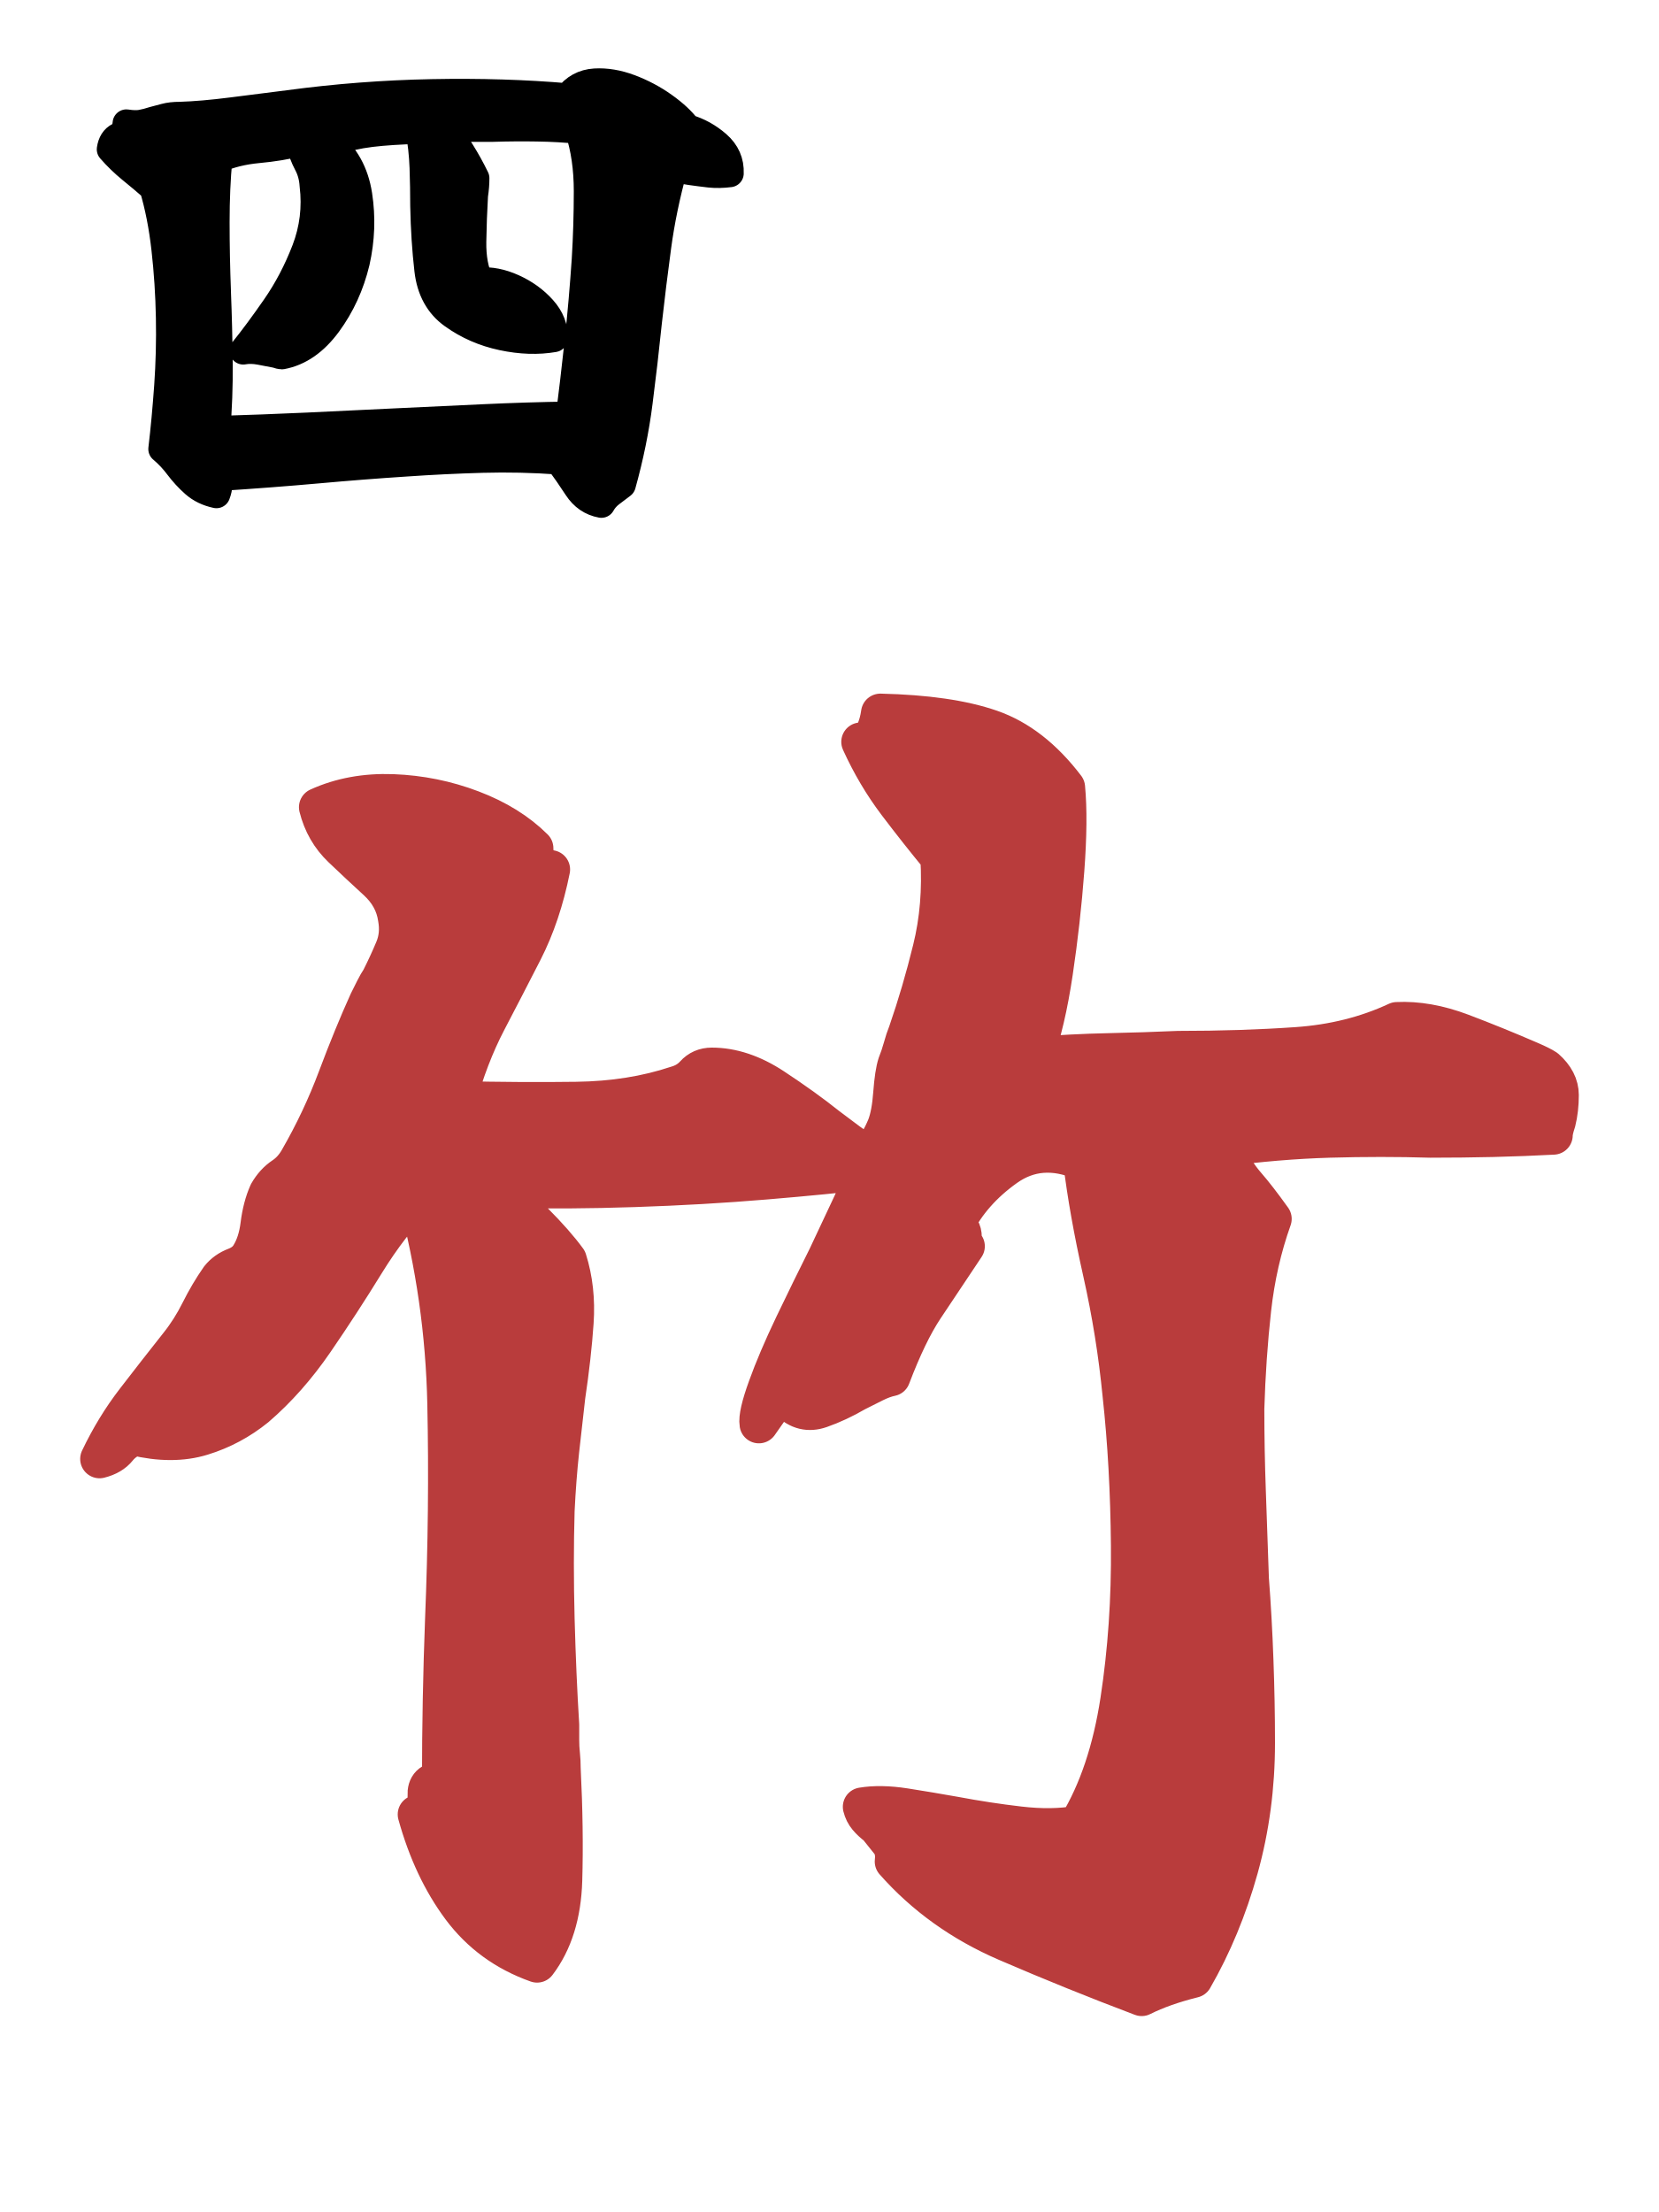
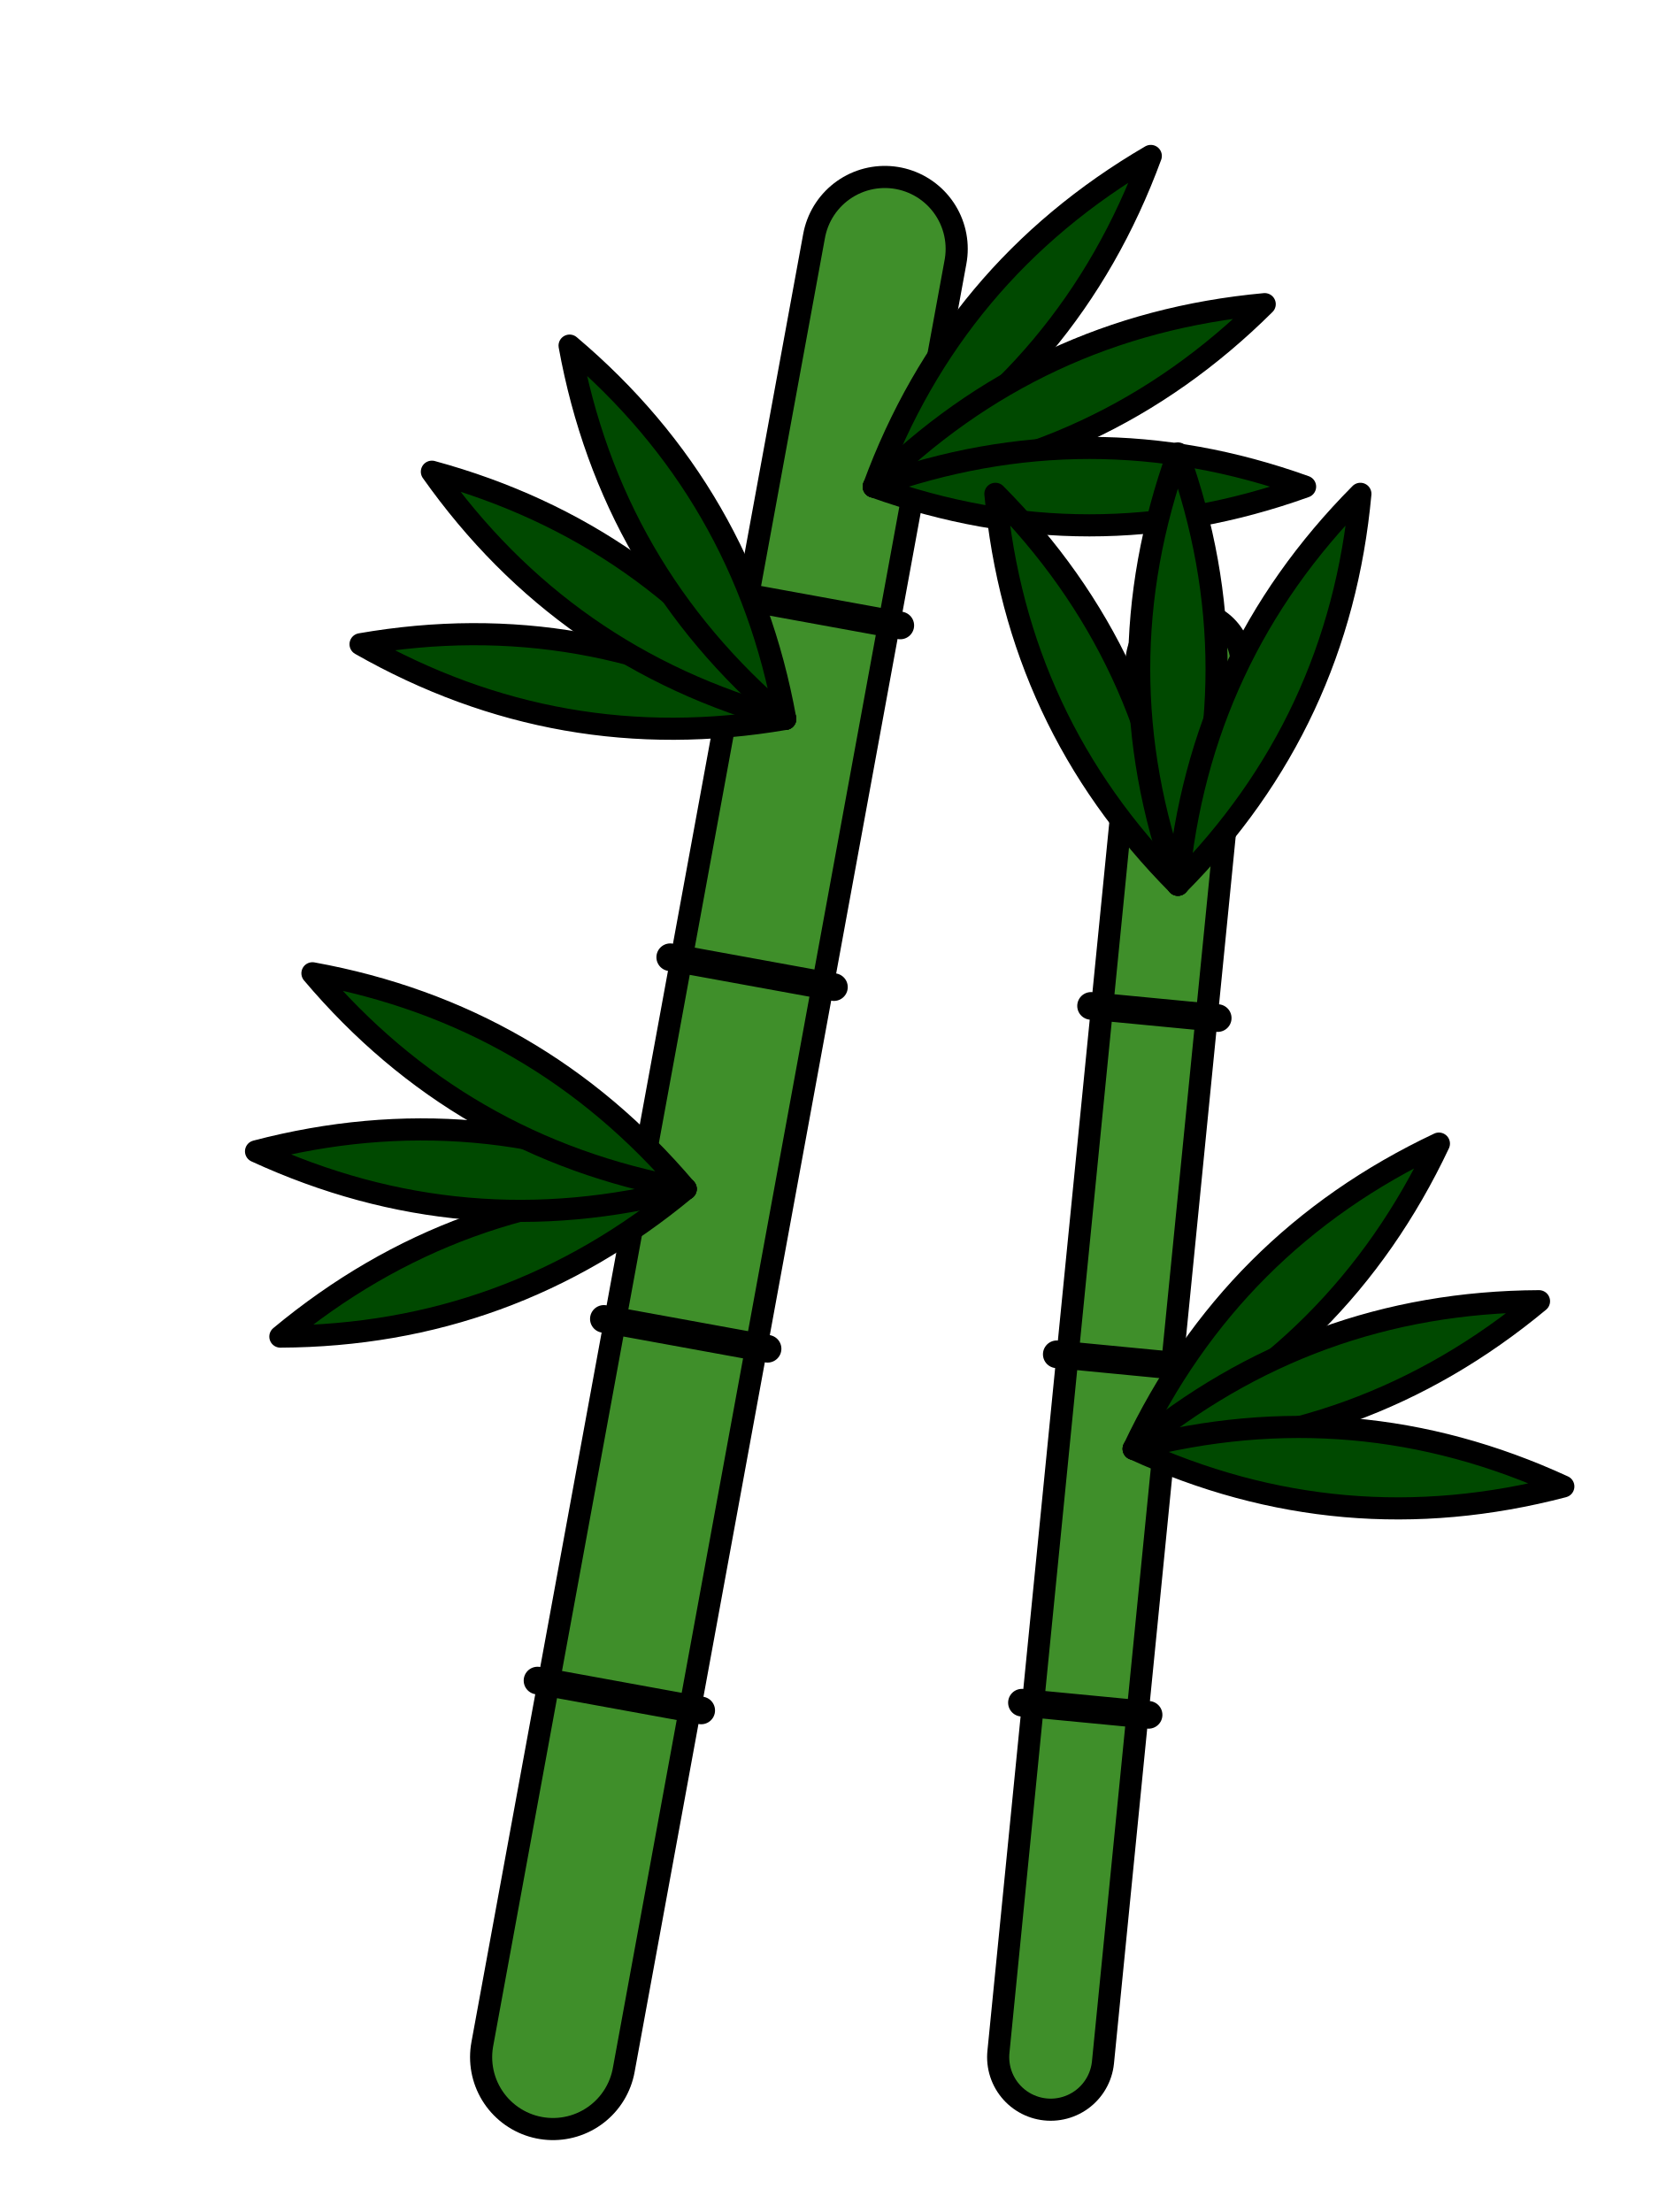
<svg xmlns="http://www.w3.org/2000/svg" width="300" height="400" viewBox="0 0 300 400">
-   <path fill="#000000" stroke="#000000" stroke-width="5" stroke-linejoin="round" d="M131.99 31.35L131.99 31.35Q130.01 31.60 128.33 31.42Q126.65 31.23 124.91 30.98L124.91 30.98Q124.16 30.86 123.36 30.73Q122.55 30.61 121.80 30.48L121.80 30.48Q119.81 37.69 118.88 44.59Q117.95 51.49 117.20 58.20L117.20 58.20Q116.46 65.41 115.52 72.74Q114.59 80.08 112.48 87.66L112.48 87.66Q111.48 88.41 110.43 89.21Q109.37 90.02 108.75 91.14L108.75 91.14Q106.02 90.64 104.40 88.16Q102.78 85.67 101.04 83.31L101.04 83.31Q94.08 82.81 87.25 83.00Q80.41 83.19 73.32 83.68L73.32 83.68Q65.62 84.18 57.35 84.93Q49.09 85.67 39.52 86.29L39.52 86.29Q39.52 86.29 39.52 86.42L39.52 86.42Q39.52 86.79 39.52 87.60Q39.52 88.41 39.14 89.40L39.14 89.40Q36.78 88.90 35.16 87.47Q33.55 86.04 32.24 84.30Q30.94 82.56 29.32 81.20L29.32 81.20Q29.94 75.98 30.38 69.82Q30.81 63.67 30.69 57.46L30.69 57.46Q30.57 51.12 29.88 45.03Q29.20 38.94 27.71 33.96L27.71 33.96Q25.72 32.22 23.73 30.61Q21.74 28.99 20 27.00L20 27.00Q20.25 25.26 21.49 24.64Q22.73 24.02 22.86 22.28L22.86 22.28Q24.47 22.53 25.53 22.34Q26.59 22.15 27.71 21.78L27.71 21.78Q28.70 21.53 29.82 21.22Q30.94 20.91 32.55 20.91L32.55 20.91Q36.53 20.79 41.94 20.10Q47.35 19.42 52.19 18.80L52.19 18.80Q65.12 17.06 78.11 16.81Q91.10 16.56 102.66 17.56L102.66 17.56Q104.52 15.07 107.57 14.88Q110.61 14.70 113.91 15.94Q117.20 17.18 120.00 19.17Q122.80 21.16 124.29 23.15L124.29 23.15Q127.27 24.02 129.69 26.13Q132.12 28.25 131.99 31.35ZM105.89 46.89L105.89 46.89Q106.26 40.80 106.26 34.58Q106.26 28.37 104.65 23.52L104.65 23.52Q101.17 23.15 97.19 23.09Q93.21 23.02 89.11 23.15L89.11 23.15Q86.87 23.15 84.70 23.15Q82.52 23.15 80.29 23.15L80.29 23.15Q83.52 27.13 86.00 32.22L86.00 32.22Q86.00 32.97 85.94 33.71Q85.88 34.46 85.75 35.33L85.75 35.33Q85.51 39.43 85.44 43.72Q85.38 48.01 86.75 50.87L86.75 50.87Q89.61 50.62 92.78 52.05Q95.95 53.48 98.12 55.90Q100.30 58.33 100.17 61.18L100.17 61.18Q95.82 61.93 90.85 60.87Q85.88 59.82 81.90 56.96L81.90 56.96Q78.05 54.22 77.43 48.82Q76.80 43.41 76.68 37.20L76.68 37.20Q76.68 33.84 76.56 30.30Q76.43 26.75 75.81 23.52L75.81 23.52Q70.71 23.65 67.11 24.08Q63.50 24.52 59.53 25.76L59.53 25.76Q63.88 29.24 64.81 35.27Q65.74 41.30 64.37 47.39L64.37 47.39Q62.88 53.60 59.28 58.51Q55.67 63.42 50.95 64.29L50.95 64.29Q50.70 64.29 49.96 64.04L49.96 64.04Q48.71 63.80 47.04 63.48Q45.36 63.17 43.99 63.42L43.99 63.42Q46.60 60.19 49.83 55.53Q53.06 50.87 55.24 45.21Q57.41 39.56 56.67 33.47L56.67 33.47Q56.54 31.35 55.61 29.61Q54.68 27.87 54.18 25.76L54.18 25.76Q50.70 26.63 46.66 27.00Q42.62 27.38 39.52 28.74L39.52 28.74Q39.02 33.96 39.02 40.18Q39.02 46.39 39.27 52.86L39.27 52.86L39.27 52.98Q39.52 59.32 39.58 65.66Q39.64 72.00 39.14 77.72L39.14 77.72Q47.59 77.47 55.67 77.10Q63.75 76.72 71.34 76.35L71.34 76.35Q79.42 75.98 87.31 75.60Q95.20 75.23 103.03 75.11L103.03 75.11Q103.78 69.26 104.59 61.81Q105.39 54.35 105.89 46.89Z" />
-   <path fill="#b93c3c" stroke="#b93c3c" stroke-width="7" stroke-linejoin="round" d="M280.90 205.30L280.90 205.30Q275.68 205.58 270.05 205.72Q264.42 205.85 258.65 205.85L258.65 205.85Q249.86 205.58 240.38 205.85Q230.90 206.13 220.74 207.50L220.74 207.50Q223.49 212.17 225.41 214.37Q227.33 216.57 230.08 220.41L230.08 220.41Q227.33 228.11 226.37 236.76Q225.41 245.41 225.13 254.75L225.13 254.75Q225.13 262.17 225.41 269.86Q225.68 277.55 225.96 285.52L225.96 285.52Q226.51 292.66 226.78 300.22Q227.06 307.77 227.06 315.19L227.06 315.19Q227.06 327.00 224.04 337.85Q221.01 348.70 215.79 357.77L215.79 357.77Q210.30 359.14 206.45 361.07L206.45 361.07Q194.09 356.40 182.00 351.18Q169.92 345.96 161.68 336.62L161.68 336.62Q161.95 334.42 160.85 333.05Q159.75 331.67 158.65 330.30L158.65 330.30Q157.55 329.47 156.87 328.65Q156.18 327.83 155.91 326.73L155.91 326.73Q159.20 326.18 163.60 326.86Q167.99 327.55 172.66 328.38L172.66 328.38Q178.43 329.47 184.34 330.16Q190.25 330.85 194.92 330.02L194.92 330.02Q200.41 320.96 202.47 307.50Q204.53 294.04 204.39 279.48Q204.26 264.92 202.88 252.28L202.88 252.28Q201.78 241.02 199.31 230.03Q196.84 219.04 195.74 209.97L195.74 209.97Q188.05 206.68 181.87 211.07Q175.69 215.47 172.66 221.51L172.66 221.51Q174.04 222.06 174.04 223.71L174.04 223.71Q174.04 224.81 174.59 225.36L174.59 225.36Q170.19 231.95 167.17 236.48Q164.15 241.02 161.13 248.98L161.13 248.98Q159.75 249.26 158.10 250.08Q156.46 250.91 154.81 251.73L154.81 251.73Q151.51 253.65 148.35 254.75Q145.19 255.85 142.72 253.38L142.72 253.38Q140.52 252.83 138.87 255.16Q137.23 257.50 137.23 257.50L137.23 257.50Q136.95 255.85 138.74 250.91Q140.52 245.96 143.54 239.64Q146.57 233.32 149.59 227.28L149.59 227.28Q152.06 222.06 153.98 217.94Q155.91 213.82 156.73 211.62L156.73 211.62Q149.86 212.45 138.46 213.41Q127.06 214.37 114.70 214.78Q102.34 215.19 92.17 214.92L92.17 214.92Q92.72 217.12 96.57 220.96Q100.41 224.81 102.61 227.83L102.61 227.83Q104.26 233.05 103.85 239.09Q103.44 245.14 102.34 252.55L102.34 252.55Q101.79 257.22 101.24 262.31Q100.69 267.39 100.41 273.16L100.41 273.16Q100.14 282.50 100.41 292.80Q100.69 303.10 101.24 311.89L101.24 311.89Q101.24 313.82 101.24 314.64L101.24 314.64Q101.24 316.01 101.38 317.25Q101.51 318.49 101.51 319.86L101.51 319.86Q102.06 330.85 101.79 340.05Q101.51 349.25 97.12 355.02L97.12 355.02Q88.60 352.00 83.38 345.00Q78.16 337.99 75.42 328.10L75.42 328.10Q77.34 327.28 77.20 324.67Q77.06 322.06 79.81 322.06L79.81 322.06Q79.81 314.64 79.95 307.36Q80.09 300.08 80.36 292.94L80.36 292.94Q81.18 272.88 80.77 253.79Q80.36 234.70 75.42 216.29L75.42 216.29Q70.47 221.24 66.07 228.38Q61.68 235.52 56.87 242.53Q52.06 249.53 46.30 254.48L46.30 254.48Q41.90 258.05 36.54 259.70Q31.19 261.35 24.32 259.70L24.32 259.70Q22.40 260.52 21.30 261.89Q20.20 263.27 18 263.82L18 263.82Q20.75 258.05 24.46 253.24Q28.16 248.43 32.29 243.21L32.29 243.21Q34.48 240.47 36.13 237.17Q37.78 233.87 39.70 231.13L39.70 231.13Q40.80 229.75 42.59 229.07Q44.37 228.38 45.20 227.01L45.20 227.01Q46.57 224.81 46.98 221.51Q47.39 218.22 48.49 215.74L48.49 215.74Q49.59 213.82 51.24 212.72Q52.89 211.62 53.99 209.70L53.99 209.70Q58.11 202.56 60.99 194.86Q63.88 187.17 66.62 181.13L66.62 181.13Q67.17 180.03 67.72 178.93Q68.27 177.83 68.82 177.01L68.82 177.01Q70.20 174.26 71.29 171.65Q72.39 169.04 71.84 166.02L71.84 166.02Q71.29 162.17 68.14 159.29Q64.98 156.40 61.82 153.38Q58.66 150.36 57.56 145.97L57.56 145.97Q63.60 143.22 71.02 143.49Q78.44 143.77 85.30 146.38Q92.17 148.99 96.57 153.38L96.57 153.38Q96.57 156.68 99.59 157.23L99.59 157.23Q97.94 165.47 94.65 171.93Q91.35 178.38 88.05 184.70Q84.76 191.02 82.56 198.99L82.56 198.99Q94.37 199.26 104.26 199.12Q114.15 198.99 122.39 196.24L122.39 196.24Q124.31 195.69 125.55 194.32Q126.79 192.94 128.71 192.94L128.71 192.94Q134.20 192.94 139.84 196.65Q145.47 200.36 149.59 203.66L149.59 203.66Q151.79 205.30 153.43 206.54Q155.08 207.78 155.91 207.78L155.91 207.78Q155.91 207.78 156.18 207.78L156.18 207.78Q157.01 207.78 157.97 207.36Q158.93 206.95 160.30 203.66L160.30 203.66Q161.13 201.46 161.40 197.75Q161.68 194.04 162.22 192.39L162.22 192.39Q162.77 191.02 163.19 189.51Q163.60 188.00 164.15 186.62L164.15 186.62Q166.62 179.48 168.54 171.65Q170.47 163.82 169.92 155.03L169.92 155.03Q166.07 150.36 162.22 145.28Q158.38 140.20 155.63 134.15L155.63 134.15Q157.55 133.88 158.24 132.37Q158.93 130.86 159.20 128.93L159.20 128.93Q171.57 129.21 179.12 131.82Q186.67 134.43 192.72 142.39L192.72 142.39Q193.27 148.16 192.58 157.37Q191.89 166.57 190.52 175.77Q189.15 184.98 186.95 191.02L186.95 191.02Q193.82 190.47 200.41 190.33Q207.00 190.19 213.05 189.92L213.05 189.92Q224.58 189.92 234.47 189.23Q244.36 188.55 252.61 184.70L252.61 184.70Q258.10 184.43 264.28 186.76Q270.46 189.10 276.78 191.84L276.78 191.84Q278.70 192.67 279.53 193.22L279.53 193.22Q282 195.41 282 198.02Q282 200.63 281.45 202.83L281.45 202.83Q280.90 204.48 280.90 205.30Z" />
+   <path d="M 100 372 L 160 45" fill="none" stroke="#000000" stroke-width="30" stroke-linecap="round" stroke-linejoin="round" />,<path d="M 100 372 L 160 45" fill="none" stroke="#3f8f2a" stroke-width="22" stroke-linecap="round" stroke-linejoin="round" />
+   <line x1="97.2" y1="303.9" x2="126.8" y2="309.3" stroke="#000000" stroke-width="5" stroke-linecap="round" />,<line x1="109.2" y1="238.5" x2="138.8" y2="243.9" stroke="#000000" stroke-width="5" stroke-linecap="round" />,<line x1="121.2" y1="173.1" x2="150.8" y2="178.5" stroke="#000000" stroke-width="5" stroke-linecap="round" />,<line x1="133.2" y1="107.7" x2="162.8" y2="113.1" stroke="#000000" stroke-width="5" stroke-linecap="round" />
+   <path d="M 190 372 L 215 120" fill="none" stroke="#000000" stroke-width="23" stroke-linecap="round" stroke-linejoin="round" />,<path d="M 190 372 L 215 120" fill="none" stroke="#3f8f2a" stroke-width="15" stroke-linecap="round" stroke-linejoin="round" />
+   <line x1="184.8" y1="307.9" x2="207.7" y2="310.1" stroke="#000000" stroke-width="5" stroke-linecap="round" />,<line x1="191.1" y1="244.9" x2="213.9" y2="247.1" stroke="#000000" stroke-width="5" stroke-linecap="round" />,<line x1="197.3" y1="181.9" x2="220.2" y2="184.1" stroke="#000000" stroke-width="5" stroke-linecap="round" />
+   <path d="M 142 130 Q 101.2,137 65.2,116.5 Q 106,109.4 142 130 Z" fill="#004900" stroke="#000000" stroke-width="4" stroke-linejoin="round" />,<path d="M 142 130 Q 102,119.1 78.1,85.3 Q 118.1,96.2 142 130 Z" fill="#004900" stroke="#000000" stroke-width="4" stroke-linejoin="round" />,<path d="M 142 130 Q 110.4,103.2 103,62.5 Q 134.6,89.2 142 130 Z" fill="#004900" stroke="#000000" stroke-width="4" stroke-linejoin="round" />
+   <path d="M 124 215 Q 92.1,241.5 50.7,241.7 Q 82.6,215.2 124 215 Z" fill="#004900" stroke="#000000" stroke-width="4" stroke-linejoin="round" />,<path d="M 124 215 Q 83.9,225.5 46.3,208.2 Q 86.4,197.7 124 215 Z" fill="#004900" stroke="#000000" stroke-width="4" stroke-linejoin="round" />,<path d="M 124 215 Q 83.2,207.6 56.5,176 Q 97.2,183.4 124 215 Z" fill="#004900" stroke="#000000" stroke-width="4" stroke-linejoin="round" />
+   <path d="M 158 88 Q 172.3,49.1 208.1,28.2 Q 193.8,67.1 158 88 Z" fill="#004900" stroke="#000000" stroke-width="4" stroke-linejoin="round" />,<path d="M 158 88 Q 187.4,58.8 228.7,55 Q 199.3,84.2 158 88 Z" fill="#004900" stroke="#000000" stroke-width="4" stroke-linejoin="round" />,<path d="M 158 88 Q 197,74 236,88 Q 197,102 158 88 Z" fill="#004900" stroke="#000000" stroke-width="4" stroke-linejoin="round" />
+   <path d="M 213 160 Q 183.8,130.6 180,89.3 Q 209.2,118.7 213 160 Z" fill="#004900" stroke="#000000" stroke-width="4" stroke-linejoin="round" />,<path d="M 213 160 Q 199,121 213,82 Q 227,121 213 160 Z" fill="#004900" stroke="#000000" stroke-width="4" stroke-linejoin="round" />,<path d="M 213 160 Q 216.8,118.7 246,89.3 Q 242.2,130.6 213 160 Z" fill="#004900" stroke="#000000" stroke-width="4" stroke-linejoin="round" />
+   <path d="M 205 262 Q 222.7,224.5 260.2,206.8 Q 242.5,244.3 205 262 Z" fill="#004900" stroke="#000000" stroke-width="4" stroke-linejoin="round" />,<path d="M 205 262 Q 236.9,235.5 278.3,235.3 Q 246.4,261.8 205 262 Z" fill="#004900" stroke="#000000" stroke-width="4" stroke-linejoin="round" />,<path d="M 205 262 Q 245.1,251.5 282.7,268.8 Q 242.6,279.3 205 262 Z" fill="#004900" stroke="#000000" stroke-width="4" stroke-linejoin="round" />
</svg>
